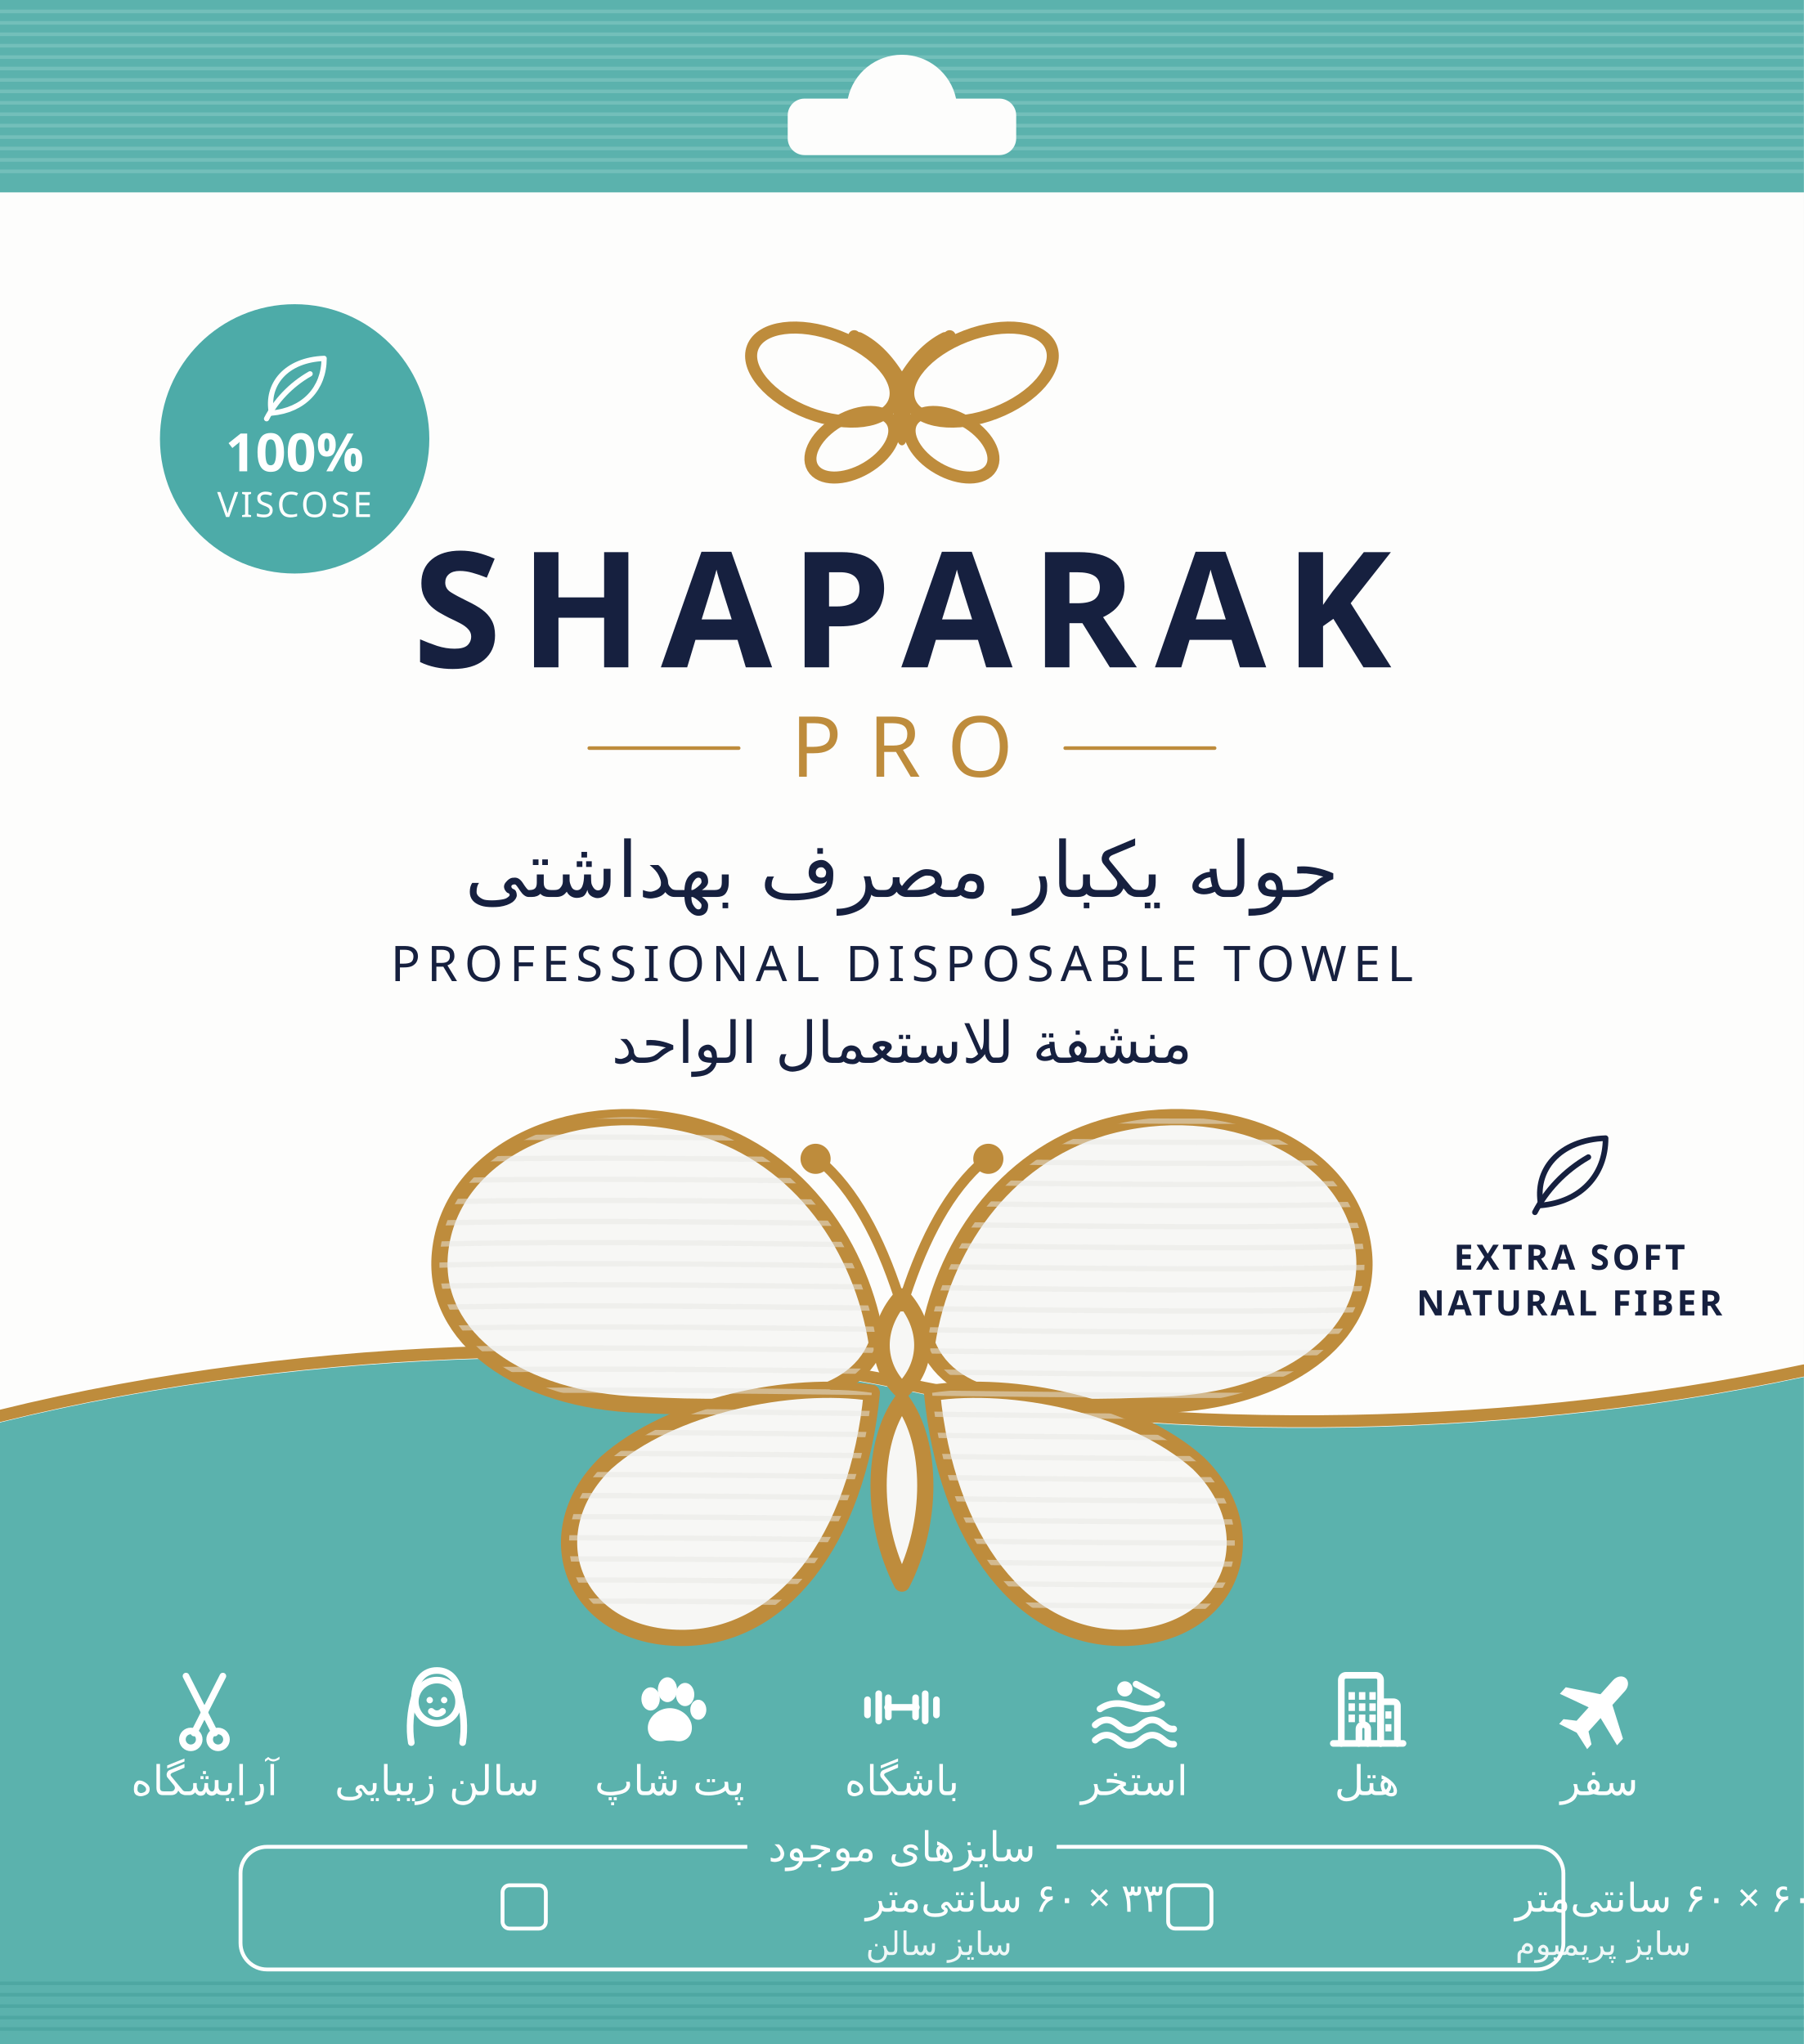
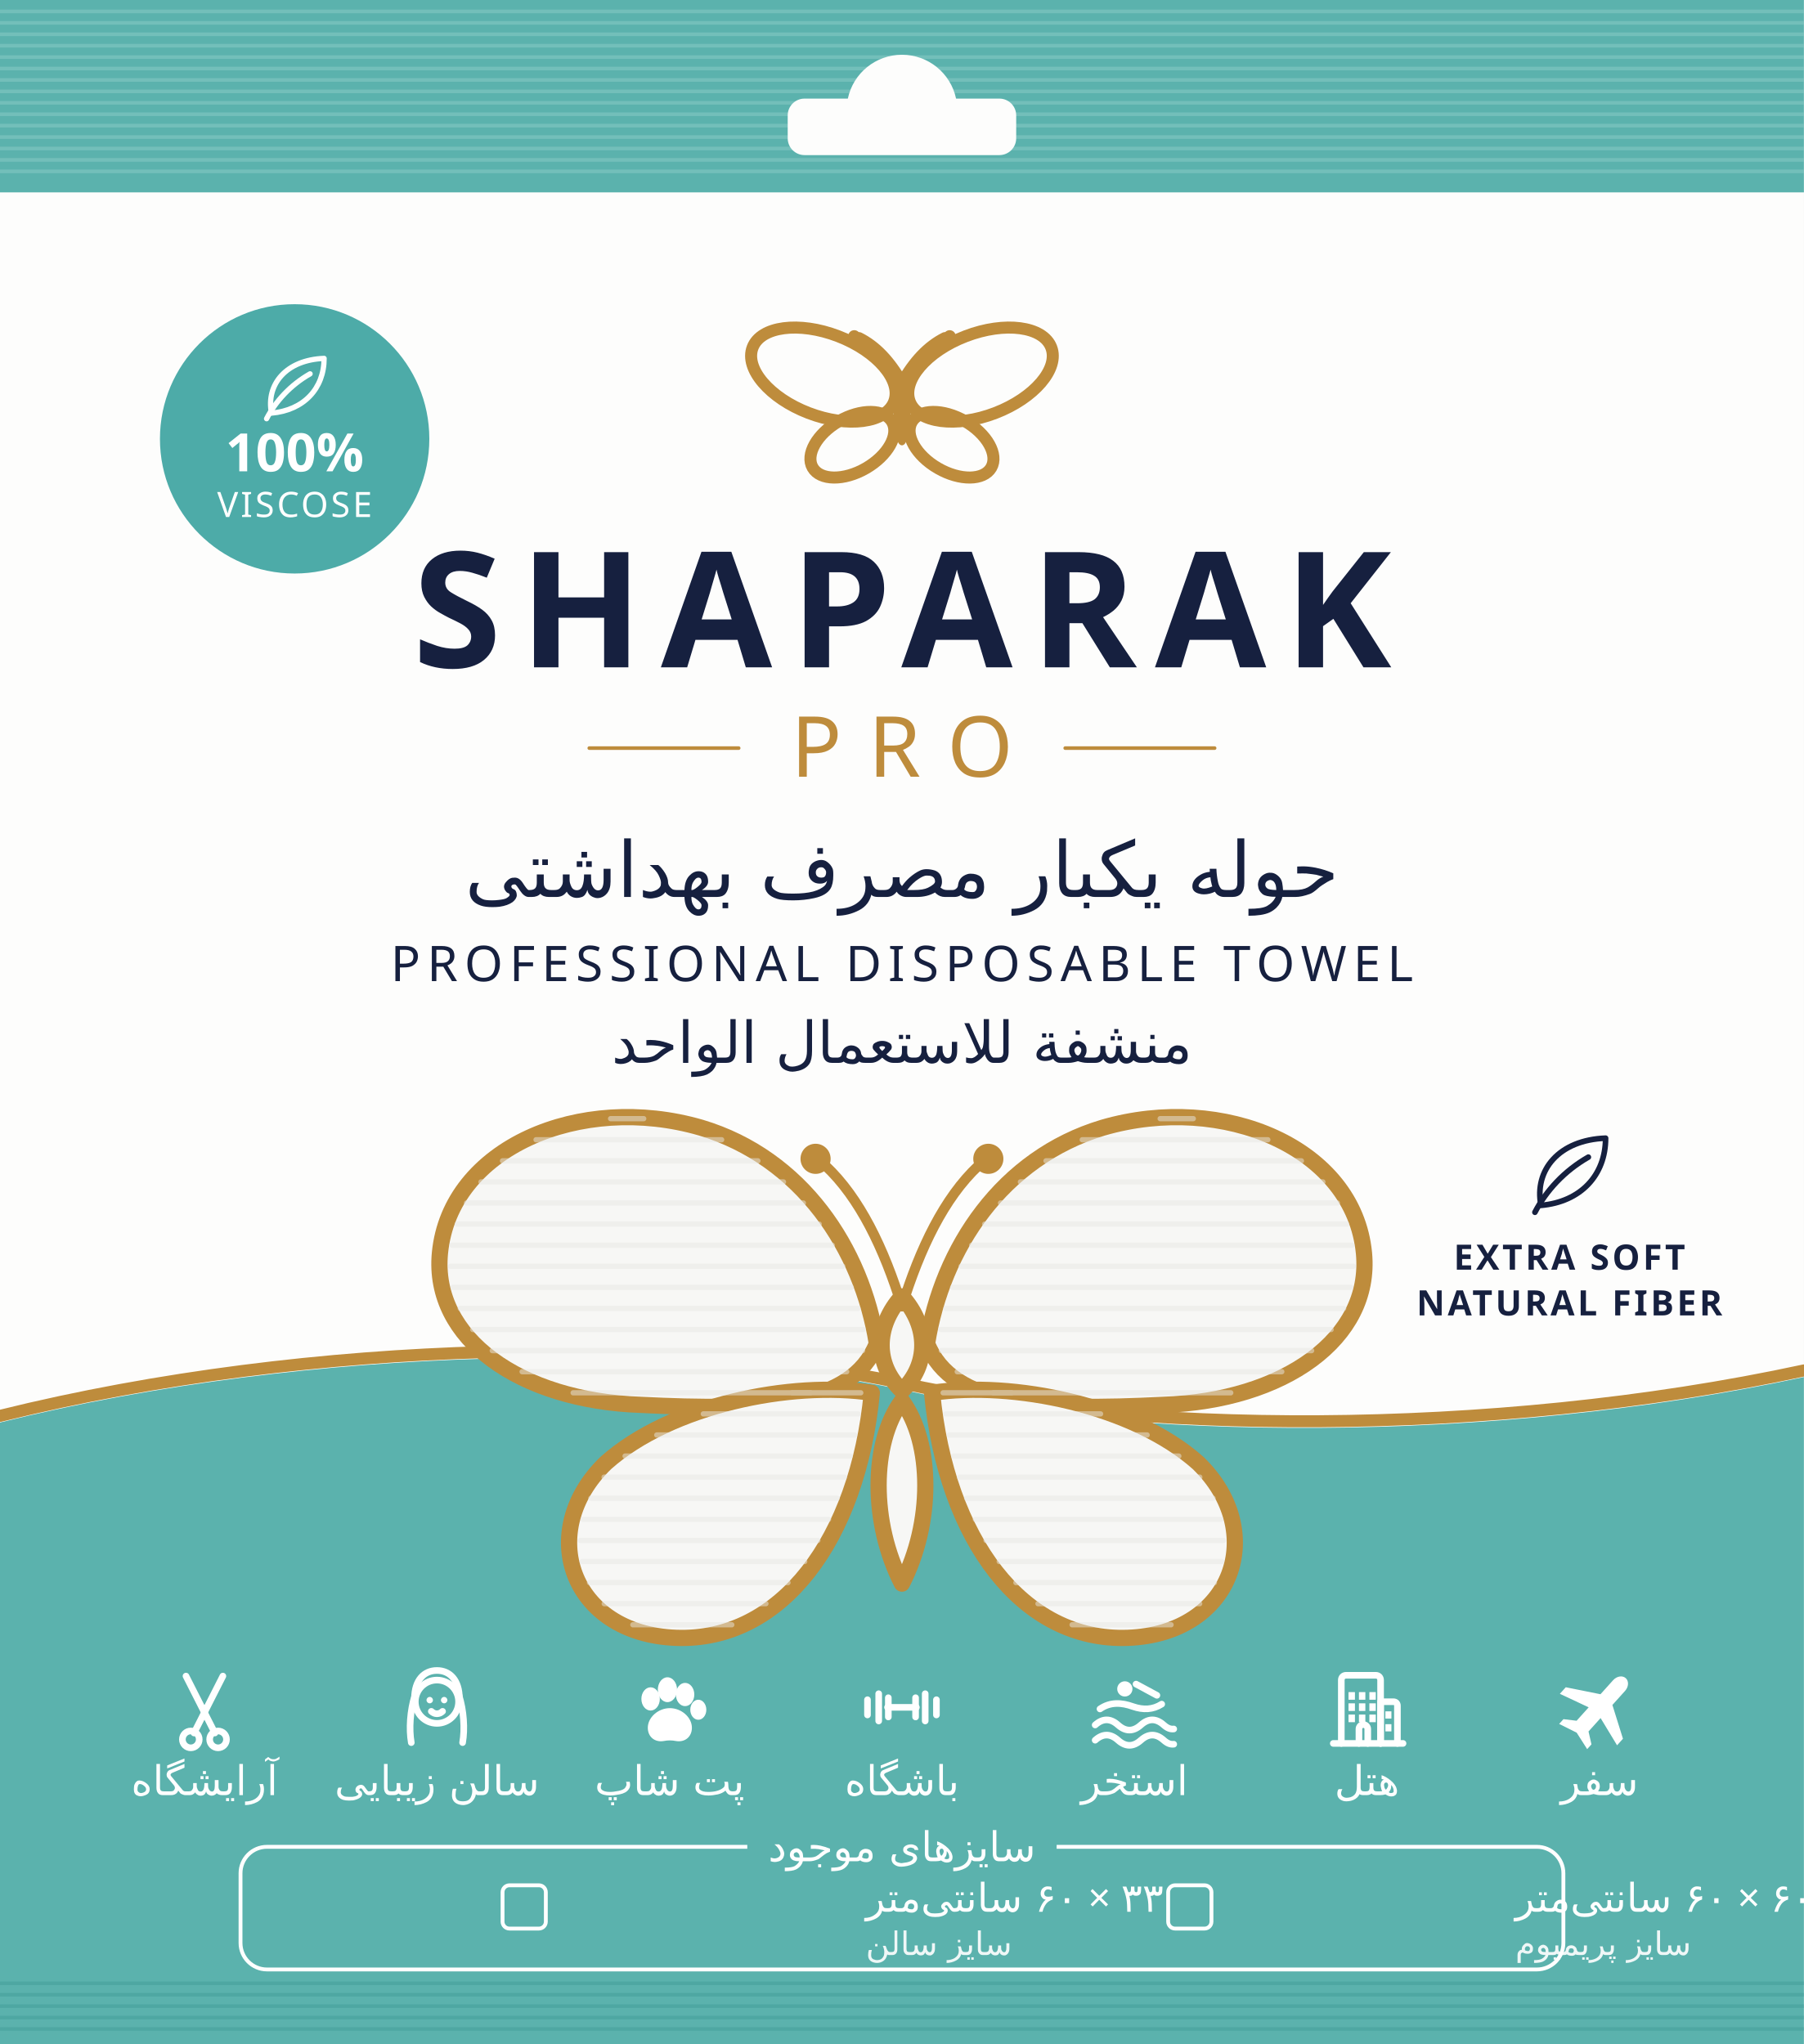
<svg xmlns="http://www.w3.org/2000/svg" version="1.1" width="150mm" height="170mm" viewBox="0 0 150 170">
  <g id="PANEL-FRONT-v1-turquoise" data-name="PANEL-FRONT-v1-turquoise">
    <defs>
      <linearGradient id="front-v1-turquoise-l-sheen" x1="0" y1="0" x2="1" y2="0">
        <stop offset="0%" stop-color="#000000" stop-opacity="0.10" />
        <stop offset="16%" stop-color="#FFFFFF" stop-opacity="0.18" />
        <stop offset="50%" stop-color="#FFFFFF" stop-opacity="0.02" />
        <stop offset="84%" stop-color="#FFFFFF" stop-opacity="0.16" />
        <stop offset="100%" stop-color="#000000" stop-opacity="0.12" />
      </linearGradient>
      <linearGradient id="front-v1-turquoise-l-seam" x1="0" y1="0" x2="1" y2="0">
        <stop offset="0%" stop-color="#B9BCC0" stop-opacity="0.45" />
        <stop offset="35%" stop-color="#FFFFFF" stop-opacity="0.0" />
        <stop offset="65%" stop-color="#FFFFFF" stop-opacity="0.0" />
        <stop offset="100%" stop-color="#B9BCC0" stop-opacity="0.45" />
      </linearGradient>
      <linearGradient id="front-v1-turquoise-l-gold" x1="0" y1="0" x2="1" y2="1">
        <stop offset="0%" stop-color="#D9B978" />
        <stop offset="45%" stop-color="#BE8C3C" />
        <stop offset="100%" stop-color="#9C6F27" />
      </linearGradient>
    </defs>
    <g id="01-BACKGROUND" data-name="01-BACKGROUND">
      <rect x="0" y="0" width="150" height="170" fill="#FDFDFC" />
      <path d="M0,118.31 C26.25,111.8 56.25,111.59 75,115.58 C93.75,119.78 123.75,120.2 150,114.53 L150,170 L0,170 Z" fill="#5BB2AD" />
      <path d="M0,117.76 C26.25,111.25 56.25,111.04 75,115.03 C93.75,119.23 123.75,119.65 150,113.98" fill="none" stroke="#BE8C3C" stroke-width="1" stroke-linecap="round" />
    </g>
    <g id="02-TOP-SEAL" data-name="02-TOP-SEAL">
      <rect x="0" y="0" width="150" height="16" fill="#5BB2AD" />
      <g opacity="0.5" id="crimp-ribbing" data-name="crimp-ribbing">
        <line x1="0" y1="0.95" x2="150" y2="0.95" stroke="#8CCBC7" stroke-width="0.3" />
        <line x1="0" y1="1.9" x2="150" y2="1.9" stroke="#8CCBC7" stroke-width="0.3" />
        <line x1="0" y1="2.85" x2="150" y2="2.85" stroke="#8CCBC7" stroke-width="0.3" />
        <line x1="0" y1="3.8" x2="150" y2="3.8" stroke="#8CCBC7" stroke-width="0.3" />
        <line x1="0" y1="4.75" x2="150" y2="4.75" stroke="#8CCBC7" stroke-width="0.3" />
        <line x1="0" y1="5.7" x2="150" y2="5.7" stroke="#8CCBC7" stroke-width="0.3" />
        <line x1="0" y1="6.65" x2="150" y2="6.65" stroke="#8CCBC7" stroke-width="0.3" />
        <line x1="0" y1="7.6" x2="150" y2="7.6" stroke="#8CCBC7" stroke-width="0.3" />
        <line x1="0" y1="8.55" x2="150" y2="8.55" stroke="#8CCBC7" stroke-width="0.3" />
        <line x1="0" y1="9.5" x2="150" y2="9.5" stroke="#8CCBC7" stroke-width="0.3" />
        <line x1="0" y1="10.45" x2="150" y2="10.45" stroke="#8CCBC7" stroke-width="0.3" />
        <line x1="0" y1="11.4" x2="150" y2="11.4" stroke="#8CCBC7" stroke-width="0.3" />
        <line x1="0" y1="12.35" x2="150" y2="12.35" stroke="#8CCBC7" stroke-width="0.3" />
        <line x1="0" y1="13.3" x2="150" y2="13.3" stroke="#8CCBC7" stroke-width="0.3" />
        <line x1="0" y1="14.25" x2="150" y2="14.25" stroke="#8CCBC7" stroke-width="0.3" />
      </g>
    </g>
    <g id="03-BOTTOM-SEAL" data-name="03-BOTTOM-SEAL">
      <g opacity="0.45" id="crimp-ribbing" data-name="crimp-ribbing">
        <line x1="0" y1="164.95" x2="150" y2="164.95" stroke="#3F9A95" stroke-width="0.3" />
        <line x1="0" y1="165.9" x2="150" y2="165.9" stroke="#3F9A95" stroke-width="0.3" />
        <line x1="0" y1="166.85" x2="150" y2="166.85" stroke="#3F9A95" stroke-width="0.3" />
        <line x1="0" y1="167.8" x2="150" y2="167.8" stroke="#3F9A95" stroke-width="0.3" />
        <line x1="0" y1="168.75" x2="150" y2="168.75" stroke="#3F9A95" stroke-width="0.3" />
      </g>
    </g>
    <g id="04-HANG-SLOT" data-name="04-HANG-SLOT">
      <g id="hang-slot" data-name="hang-slot">
        <path d="M65.5,9.6 a1.4,1.4 0 0 1 1.4,-1.4 h3.6 a4.6,4.6 0 0 1 9.0,0 h3.6 a1.4,1.4 0 0 1 1.4,1.4 v1.9 a1.4,1.4 0 0 1 -1.4,1.4 h-16.2 a1.4,1.4 0 0 1 -1.4,-1.4 Z" fill="#FDFDFC" />
      </g>
    </g>
    <g id="05-VISCOSE-BADGE" data-name="05-VISCOSE-BADGE">
      <circle cx="24.5" cy="36.5" r="11.2" fill="#4DABA8" />
      <g transform="translate(21 28.7) scale(0.291667)" fill="none" stroke="#FFFFFF" stroke-width="1.5" stroke-linecap="round" stroke-linejoin="round" id="icon-leaf" data-name="icon-leaf">
        <path d="M20.4,3.8 C20.4,12.4 14.6,18.6 5.4,19.4 C3.8,11.2 9.6,4.2 20.4,3.8 Z" />
        <path d="M4.0,21.0 C6.6,16.0 10.8,11.4 16.4,8.2" />
      </g>
      <text x="24.5" y="39.2" fill="#FFFFFF" font-family="Montserrat, sans-serif" font-size="4.4" font-weight="700" text-anchor="middle">100%</text>
      <text x="24.5" y="43" fill="#FFFFFF" font-family="Montserrat, sans-serif" font-size="2.9" font-weight="500" letter-spacing="0.22" text-anchor="middle">VISCOSE</text>
    </g>
    <g id="06-LOGO-AND-TITLES" data-name="06-LOGO-AND-TITLES">
      <g transform="translate(75 34.5) scale(0.3889)" fill="none" stroke="#BE8C3C" stroke-width="2.571" stroke-linecap="round" stroke-linejoin="round" id="butterfly-logo" data-name="butterfly-logo">
        <ellipse cx="0" cy="0" rx="16.2" ry="8.8" transform="translate(16.8 -8.6) rotate(-21)" />
        <ellipse cx="0" cy="0" rx="9.8" ry="5.8" transform="translate(10.6 6.4) rotate(30)" />
        <path d="M0,-6.8 C2.6,-11.4 5.6,-14.6 9.2,-16.4" />
        <circle cx="10.2" cy="-16.8" r="1.3" fill="#BE8C3C" stroke="none" />
        <ellipse cx="0" cy="0" rx="16.2" ry="8.8" transform="translate(-16.8 -8.6) rotate(21)" />
        <ellipse cx="0" cy="0" rx="9.8" ry="5.8" transform="translate(-10.6 6.4) rotate(-30)" />
        <path d="M0,-6.8 C-2.6,-11.4 -5.6,-14.6 -9.2,-16.4" />
        <circle cx="-10.2" cy="-16.8" r="1.3" fill="#BE8C3C" stroke="none" />
        <path d="M0,-8.0 C2.0,-4.8 2.3,0.2 1.0,5.4 C0.6,6.9 -0.6,6.9 -1.0,5.4 C-2.3,0.2 -2.0,-4.8 0,-8.0 Z" fill="#BE8C3C" stroke="none" />
      </g>
      <text x="75" y="55.5" fill="#16203F" font-family="Montserrat, sans-serif" font-size="13.4" font-weight="700" letter-spacing="1.5" text-anchor="middle">SHAPARAK</text>
      <g>
        <text x="75" y="64.6" fill="#BE8C3C" font-family="Montserrat, sans-serif" font-size="7" font-weight="500" letter-spacing="2.2" text-anchor="middle">PRO</text>
        <line x1="49" y1="62.22" x2="61.423" y2="62.22" stroke="#BE8C3C" stroke-width="0.3" stroke-linecap="round" />
        <line x1="88.576" y1="62.22" x2="101" y2="62.22" stroke="#BE8C3C" stroke-width="0.3" stroke-linecap="round" />
      </g>
      <text x="75" y="74.6" fill="#16203F" font-family="Vazirmatn, sans-serif" font-size="6.4" font-weight="500" text-anchor="middle" direction="rtl" unicode-bidi="embed">حوله یکبار مصرف بهداشتی</text>
      <text x="75" y="81.6" fill="#16203F" font-family="Montserrat, sans-serif" font-size="4.1" font-weight="500" letter-spacing="0.55" text-anchor="middle">PROFESSIONAL DISPOSABLE TOWEL</text>
      <text x="75" y="88.4" fill="#16203F" font-family="Vazirmatn, sans-serif" font-size="4.8" font-weight="400" text-anchor="middle" direction="rtl" unicode-bidi="embed">منشفة للاستعمال الواحد</text>
    </g>
    <g id="07-TOWEL-BUTTERFLY" data-name="07-TOWEL-BUTTERFLY">
      <g transform="translate(75 113) scale(0.8352)" id="towel-butterfly" data-name="towel-butterfly">
-         <defs>
-           <clipPath id="front-v1-turquoise-l-clip">
-             <path d="M2.5,-1.5 C4.0,-11.0 10.0,-20.0 20.0,-23.0 C32.0,-26.5 45.0,-21.0 46.0,-10.5 C46.8,-2.0 38.0,4.2 26.0,4.6 C14.0,5.2 5.0,4.8 2.5,-1.5 Z" />
-             <path d="M3.0,3.4 C11.0,2.2 23.0,4.6 29.5,10.4 C36.5,17.2 33.0,27.4 22.5,27.8 C12.0,28.2 4.4,18.0 3.0,3.4 Z" />
-             <path d="M2.5,-1.5 C4.0,-11.0 10.0,-20.0 20.0,-23.0 C32.0,-26.5 45.0,-21.0 46.0,-10.5 C46.8,-2.0 38.0,4.2 26.0,4.6 C14.0,5.2 5.0,4.8 2.5,-1.5 Z" transform="scale(-1 1)" />
-             <path d="M3.0,3.4 C11.0,2.2 23.0,4.6 29.5,10.4 C36.5,17.2 33.0,27.4 22.5,27.8 C12.0,28.2 4.4,18.0 3.0,3.4 Z" transform="scale(-1 1)" />
-           </clipPath>
-         </defs>
        <g fill="#F7F7F5" stroke="#BE8C3C" stroke-width="1.616" stroke-linejoin="round" id="front-v1-turquoise-l-wings" data-name="front-v1-turquoise-l-wings">
          <path d="M2.5,-1.5 C4.0,-11.0 10.0,-20.0 20.0,-23.0 C32.0,-26.5 45.0,-21.0 46.0,-10.5 C46.8,-2.0 38.0,4.2 26.0,4.6 C14.0,5.2 5.0,4.8 2.5,-1.5 Z" />
          <path d="M3.0,3.4 C11.0,2.2 23.0,4.6 29.5,10.4 C36.5,17.2 33.0,27.4 22.5,27.8 C12.0,28.2 4.4,18.0 3.0,3.4 Z" />
          <path d="M2.5,-1.5 C4.0,-11.0 10.0,-20.0 20.0,-23.0 C32.0,-26.5 45.0,-21.0 46.0,-10.5 C46.8,-2.0 38.0,4.2 26.0,4.6 C14.0,5.2 5.0,4.8 2.5,-1.5 Z" transform="scale(-1 1)" />
          <path d="M3.0,3.4 C11.0,2.2 23.0,4.6 29.5,10.4 C36.5,17.2 33.0,27.4 22.5,27.8 C12.0,28.2 4.4,18.0 3.0,3.4 Z" transform="scale(-1 1)" />
        </g>
-         <g clip-path="url(#front-v1-turquoise-l-clip)" opacity="0.5" id="front-v1-turquoise-l-texture" data-name="front-v1-turquoise-l-texture">
-           <path d="M-50,-26 C-25,-26.9 25,-25.1 50,-26" fill="none" stroke="#E7E7E4" stroke-width="0.527" />
-           <path d="M-50,-23.9 C-25,-24.8 25,-23 50,-23.9" fill="none" stroke="#E7E7E4" stroke-width="0.527" />
-           <path d="M-50,-21.8 C-25,-22.7 25,-20.9 50,-21.8" fill="none" stroke="#E7E7E4" stroke-width="0.527" />
-           <path d="M-50,-19.7 C-25,-20.6 25,-18.8 50,-19.7" fill="none" stroke="#E7E7E4" stroke-width="0.527" />
-           <path d="M-50,-17.6 C-25,-18.5 25,-16.7 50,-17.6" fill="none" stroke="#E7E7E4" stroke-width="0.527" />
-           <path d="M-50,-15.5 C-25,-16.4 25,-14.6 50,-15.5" fill="none" stroke="#E7E7E4" stroke-width="0.527" />
-           <path d="M-50,-13.4 C-25,-14.3 25,-12.5 50,-13.4" fill="none" stroke="#E7E7E4" stroke-width="0.527" />
-           <path d="M-50,-11.3 C-25,-12.2 25,-10.4 50,-11.3" fill="none" stroke="#E7E7E4" stroke-width="0.527" />
-           <path d="M-50,-9.2 C-25,-10.1 25,-8.3 50,-9.2" fill="none" stroke="#E7E7E4" stroke-width="0.527" />
-           <path d="M-50,-7.1 C-25,-8 25,-6.2 50,-7.1" fill="none" stroke="#E7E7E4" stroke-width="0.527" />
-           <path d="M-50,-5 C-25,-5.9 25,-4.1 50,-5" fill="none" stroke="#E7E7E4" stroke-width="0.527" />
-           <path d="M-50,-2.9 C-25,-3.8 25,-2 50,-2.9" fill="none" stroke="#E7E7E4" stroke-width="0.527" />
-           <path d="M-50,-0.8 C-25,-1.7 25,0.1 50,-0.8" fill="none" stroke="#E7E7E4" stroke-width="0.527" />
-           <path d="M-50,1.3 C-25,0.4 25,2.2 50,1.3" fill="none" stroke="#E7E7E4" stroke-width="0.527" />
-           <path d="M-50,3.4 C-25,2.5 25,4.3 50,3.4" fill="none" stroke="#E7E7E4" stroke-width="0.527" />
-           <path d="M-50,5.5 C-25,4.6 25,6.4 50,5.5" fill="none" stroke="#E7E7E4" stroke-width="0.527" />
-           <path d="M-50,7.6 C-25,6.7 25,8.5 50,7.6" fill="none" stroke="#E7E7E4" stroke-width="0.527" />
-           <path d="M-50,9.7 C-25,8.8 25,10.6 50,9.7" fill="none" stroke="#E7E7E4" stroke-width="0.527" />
-           <path d="M-50,11.8 C-25,10.9 25,12.7 50,11.8" fill="none" stroke="#E7E7E4" stroke-width="0.527" />
-           <path d="M-50,13.9 C-25,13 25,14.8 50,13.9" fill="none" stroke="#E7E7E4" stroke-width="0.527" />
-           <path d="M-50,16 C-25,15.1 25,16.9 50,16" fill="none" stroke="#E7E7E4" stroke-width="0.527" />
-           <path d="M-50,18.1 C-25,17.2 25,19 50,18.1" fill="none" stroke="#E7E7E4" stroke-width="0.527" />
-           <path d="M-50,20.2 C-25,19.3 25,21.1 50,20.2" fill="none" stroke="#E7E7E4" stroke-width="0.527" />
-           <path d="M-50,22.3 C-25,21.4 25,23.2 50,22.3" fill="none" stroke="#E7E7E4" stroke-width="0.527" />
-           <path d="M-50,24.4 C-25,23.5 25,25.3 50,24.4" fill="none" stroke="#E7E7E4" stroke-width="0.527" />
+         <g opacity="0.5" id="front-v1-turquoise-l-texture" data-name="front-v1-turquoise-l-texture">
+           <line x1="25.71" y1="-23.9" x2="29.006" y2="-23.9" stroke="#E7E7E4" stroke-width="0.527" stroke-linecap="round" />
+           <line x1="-29.006" y1="-23.9" x2="-25.71" y2="-23.9" stroke="#E7E7E4" stroke-width="0.527" stroke-linecap="round" />
+           <line x1="17.951" y1="-21.8" x2="36.427" y2="-21.8" stroke="#E7E7E4" stroke-width="0.527" stroke-linecap="round" />
+           <line x1="-36.427" y1="-21.8" x2="-17.951" y2="-21.8" stroke="#E7E7E4" stroke-width="0.527" stroke-linecap="round" />
+           <line x1="14.343" y1="-19.7" x2="39.769" y2="-19.7" stroke="#E7E7E4" stroke-width="0.527" stroke-linecap="round" />
+           <line x1="-39.769" y1="-19.7" x2="-14.343" y2="-19.7" stroke="#E7E7E4" stroke-width="0.527" stroke-linecap="round" />
+           <line x1="11.794" y1="-17.6" x2="41.909" y2="-17.6" stroke="#E7E7E4" stroke-width="0.527" stroke-linecap="round" />
+           <line x1="-41.909" y1="-17.6" x2="-11.794" y2="-17.6" stroke="#E7E7E4" stroke-width="0.527" stroke-linecap="round" />
+           <line x1="9.815" y1="-15.5" x2="43.354" y2="-15.5" stroke="#E7E7E4" stroke-width="0.527" stroke-linecap="round" />
+           <line x1="-43.354" y1="-15.5" x2="-9.815" y2="-15.5" stroke="#E7E7E4" stroke-width="0.527" stroke-linecap="round" />
+           <line x1="8.237" y1="-13.4" x2="44.276" y2="-13.4" stroke="#E7E7E4" stroke-width="0.527" stroke-linecap="round" />
+           <line x1="-44.276" y1="-13.4" x2="-8.237" y2="-13.4" stroke="#E7E7E4" stroke-width="0.527" stroke-linecap="round" />
+           <line x1="6.943" y1="-11.3" x2="44.79" y2="-11.3" stroke="#E7E7E4" stroke-width="0.527" stroke-linecap="round" />
+           <line x1="-44.79" y1="-11.3" x2="-6.943" y2="-11.3" stroke="#E7E7E4" stroke-width="0.527" stroke-linecap="round" />
+           <line x1="5.892" y1="-9.2" x2="44.939" y2="-9.2" stroke="#E7E7E4" stroke-width="0.527" stroke-linecap="round" />
+           <line x1="-44.939" y1="-9.2" x2="-5.892" y2="-9.2" stroke="#E7E7E4" stroke-width="0.527" stroke-linecap="round" />
+           <line x1="5.042" y1="-7.1" x2="44.691" y2="-7.1" stroke="#E7E7E4" stroke-width="0.527" stroke-linecap="round" />
+           <line x1="-44.691" y1="-7.1" x2="-5.042" y2="-7.1" stroke="#E7E7E4" stroke-width="0.527" stroke-linecap="round" />
+           <line x1="4.369" y1="-5" x2="43.978" y2="-5" stroke="#E7E7E4" stroke-width="0.527" stroke-linecap="round" />
+           <line x1="-43.978" y1="-5" x2="-4.369" y2="-5" stroke="#E7E7E4" stroke-width="0.527" stroke-linecap="round" />
+           <line x1="3.859" y1="-2.9" x2="42.731" y2="-2.9" stroke="#E7E7E4" stroke-width="0.527" stroke-linecap="round" />
+           <line x1="-42.731" y1="-2.9" x2="-3.859" y2="-2.9" stroke="#E7E7E4" stroke-width="0.527" stroke-linecap="round" />
+           <line x1="3.919" y1="-0.8" x2="40.788" y2="-0.8" stroke="#E7E7E4" stroke-width="0.527" stroke-linecap="round" />
+           <line x1="-40.788" y1="-0.8" x2="-3.919" y2="-0.8" stroke="#E7E7E4" stroke-width="0.527" stroke-linecap="round" />
+           <line x1="5.503" y1="1.3" x2="37.817" y2="1.3" stroke="#E7E7E4" stroke-width="0.527" stroke-linecap="round" />
+           <line x1="-37.817" y1="1.3" x2="-5.503" y2="1.3" stroke="#E7E7E4" stroke-width="0.527" stroke-linecap="round" />
+           <line x1="9.101" y1="3.4" x2="32.735" y2="3.4" stroke="#E7E7E4" stroke-width="0.527" stroke-linecap="round" />
+           <line x1="4.1" y1="3.4" x2="10.917" y2="3.4" stroke="#E7E7E4" stroke-width="0.527" stroke-linecap="round" />
+           <line x1="-32.735" y1="3.4" x2="-9.101" y2="3.4" stroke="#E7E7E4" stroke-width="0.527" stroke-linecap="round" />
+           <line x1="-10.917" y1="3.4" x2="-4.1" y2="3.4" stroke="#E7E7E4" stroke-width="0.527" stroke-linecap="round" />
+           <line x1="4.354" y1="5.5" x2="19.775" y2="5.5" stroke="#E7E7E4" stroke-width="0.527" stroke-linecap="round" />
+           <line x1="-19.775" y1="5.5" x2="-4.354" y2="5.5" stroke="#E7E7E4" stroke-width="0.527" stroke-linecap="round" />
+           <line x1="4.699" y1="7.6" x2="24.41" y2="7.6" stroke="#E7E7E4" stroke-width="0.527" stroke-linecap="round" />
+           <line x1="-24.41" y1="7.6" x2="-4.699" y2="7.6" stroke="#E7E7E4" stroke-width="0.527" stroke-linecap="round" />
+           <line x1="5.154" y1="9.7" x2="27.564" y2="9.7" stroke="#E7E7E4" stroke-width="0.527" stroke-linecap="round" />
+           <line x1="-27.564" y1="9.7" x2="-5.154" y2="9.7" stroke="#E7E7E4" stroke-width="0.527" stroke-linecap="round" />
+           <line x1="5.728" y1="11.8" x2="29.654" y2="11.8" stroke="#E7E7E4" stroke-width="0.527" stroke-linecap="round" />
+           <line x1="-29.654" y1="11.8" x2="-5.728" y2="11.8" stroke="#E7E7E4" stroke-width="0.527" stroke-linecap="round" />
+           <line x1="6.44" y1="13.9" x2="30.972" y2="13.9" stroke="#E7E7E4" stroke-width="0.527" stroke-linecap="round" />
+           <line x1="-30.972" y1="13.9" x2="-6.44" y2="13.9" stroke="#E7E7E4" stroke-width="0.527" stroke-linecap="round" />
+           <line x1="7.306" y1="16" x2="31.75" y2="16" stroke="#E7E7E4" stroke-width="0.527" stroke-linecap="round" />
+           <line x1="-31.75" y1="16" x2="-7.306" y2="16" stroke="#E7E7E4" stroke-width="0.527" stroke-linecap="round" />
+           <line x1="8.37" y1="18.1" x2="32.031" y2="18.1" stroke="#E7E7E4" stroke-width="0.527" stroke-linecap="round" />
+           <line x1="-32.031" y1="18.1" x2="-8.37" y2="18.1" stroke="#E7E7E4" stroke-width="0.527" stroke-linecap="round" />
+           <line x1="9.683" y1="20.2" x2="31.838" y2="20.2" stroke="#E7E7E4" stroke-width="0.527" stroke-linecap="round" />
+           <line x1="-31.838" y1="20.2" x2="-9.683" y2="20.2" stroke="#E7E7E4" stroke-width="0.527" stroke-linecap="round" />
+           <line x1="11.345" y1="22.3" x2="31.108" y2="22.3" stroke="#E7E7E4" stroke-width="0.527" stroke-linecap="round" />
+           <line x1="-31.108" y1="22.3" x2="-11.345" y2="22.3" stroke="#E7E7E4" stroke-width="0.527" stroke-linecap="round" />
+           <line x1="13.545" y1="24.4" x2="29.641" y2="24.4" stroke="#E7E7E4" stroke-width="0.527" stroke-linecap="round" />
+           <line x1="-29.641" y1="24.4" x2="-13.545" y2="24.4" stroke="#E7E7E4" stroke-width="0.527" stroke-linecap="round" />
+           <line x1="16.943" y1="26.5" x2="26.79" y2="26.5" stroke="#E7E7E4" stroke-width="0.527" stroke-linecap="round" />
+           <line x1="-26.79" y1="26.5" x2="-16.943" y2="26.5" stroke="#E7E7E4" stroke-width="0.527" stroke-linecap="round" />
        </g>
        <g fill="#F7F7F5" stroke="#BE8C3C" stroke-width="1.616" stroke-linejoin="round" id="front-v1-turquoise-l-body" data-name="front-v1-turquoise-l-body">
          <path d="M0,-6.2 C2.7,-3.2 2.7,0.6 0,3.2 C-2.7,0.6 -2.7,-3.2 0,-6.2 Z" />
          <path d="M0,4.2 C3.1,8.4 3.1,16.4 0,22.4 C-3.1,16.4 -3.1,8.4 0,4.2 Z" />
        </g>
        <g fill="none" stroke="#BE8C3C" stroke-width="1.002" stroke-linecap="round" id="front-v1-turquoise-l-antennae" data-name="front-v1-turquoise-l-antennae">
          <path d="M0,-5.2 C1.8,-11.0 4.2,-16.0 7.6,-19.2" />
          <circle cx="8.6" cy="-19.9" r="1.5" fill="#BE8C3C" stroke="none" />
          <path d="M0,-5.2 C-1.8,-11.0 -4.2,-16.0 -7.6,-19.2" />
          <circle cx="-8.6" cy="-19.9" r="1.5" fill="#BE8C3C" stroke="none" />
        </g>
      </g>
    </g>
    <g id="08-EXTRA-SOFT-CLAIM" data-name="08-EXTRA-SOFT-CLAIM">
      <g transform="translate(126.2 93.3) scale(0.358333)" fill="none" stroke="#16203F" stroke-width="1.3" stroke-linecap="round" stroke-linejoin="round" id="icon-leaf" data-name="icon-leaf">
        <path d="M20.4,3.8 C20.4,12.4 14.6,18.6 5.4,19.4 C3.8,11.2 9.6,4.2 20.4,3.8 Z" />
        <path d="M4.0,21.0 C6.6,16.0 10.8,11.4 16.4,8.2" />
      </g>
      <text x="130.5" y="105.6" fill="#16203F" font-family="Montserrat, sans-serif" font-size="2.9" font-weight="600" letter-spacing="0.24" text-anchor="middle">EXTRA SOFT</text>
      <text x="130.5" y="109.4" fill="#16203F" font-family="Montserrat, sans-serif" font-size="2.9" font-weight="600" letter-spacing="0.24" text-anchor="middle">NATURAL FIBER</text>
    </g>
    <g id="09-USAGE-STRIP" data-name="09-USAGE-STRIP">
      <g transform="translate(13 138) scale(0.333333)" fill="none" stroke="#FFFFFF" stroke-width="1.65" stroke-linecap="round" stroke-linejoin="round" id="icon-scissors" data-name="icon-scissors">
        <line x1="9.4" y1="18.4" x2="16.6" y2="4.2" />
        <line x1="14.6" y1="18.4" x2="7.4" y2="4.2" />
        <circle cx="8.6" cy="20" r="2.1" />
        <circle cx="15.4" cy="20" r="2.1" />
        <circle cx="12" cy="12.3" r="0.9" fill="#FFFFFF" stroke="none" />
      </g>
      <text x="17" y="149.3" fill="#FFFFFF" font-family="Vazirmatn, sans-serif" font-size="3.4" font-weight="500" text-anchor="middle" direction="rtl" unicode-bidi="embed">آرایشگاه</text>
      <g transform="translate(32.3333 138) scale(0.333333)" fill="none" stroke="#FFFFFF" stroke-width="1.65" stroke-linecap="round" stroke-linejoin="round" id="icon-salon" data-name="icon-salon">
        <circle cx="12" cy="10.6" r="5.4" />
        <path d="M6.4,9.8 C6.4,5.2 8.8,2.8 12,2.8 C15.2,2.8 17.6,5.2 17.6,9.8" />
        <path d="M6.5,9.0 C5.3,12.8 5.0,17.4 5.6,20.8" />
        <path d="M17.5,9.0 C18.7,12.8 19.0,17.4 18.4,20.8" />
        <circle cx="10.2" cy="10.2" r="0.8" fill="#FFFFFF" stroke="none" />
        <circle cx="13.8" cy="10.2" r="0.8" fill="#FFFFFF" stroke="none" />
        <path d="M10.6,13.0 C11.4,13.8 12.6,13.8 13.4,13.0" />
      </g>
      <text x="36.333" y="149.3" fill="#FFFFFF" font-family="Vazirmatn, sans-serif" font-size="3.4" font-weight="500" text-anchor="middle" direction="rtl" unicode-bidi="embed">سالن زیبایی</text>
      <g transform="translate(51.6667 138) scale(0.333333)" fill="none" stroke="#FFFFFF" stroke-width="1.65" stroke-linecap="round" stroke-linejoin="round" id="icon-paw" data-name="icon-paw">
        <ellipse cx="7.3" cy="9.9" rx="2.3" ry="2.9" fill="#FFFFFF" stroke="none" />
        <ellipse cx="11.5" cy="7.6" rx="2.4" ry="3.1" fill="#FFFFFF" stroke="none" />
        <ellipse cx="15.9" cy="8.8" rx="2.3" ry="2.9" fill="#FFFFFF" stroke="none" />
        <ellipse cx="19.2" cy="12.6" rx="2" ry="2.5" fill="#FFFFFF" stroke="none" />
        <path d="M12.1,12.2 C15.0,12.2 17.6,14.5 17.6,17.1 C17.6,19.4 15.8,20.8 13.6,20.4 C12.6,20.2 11.6,20.2 10.6,20.4 C8.4,20.8 6.6,19.4 6.6,17.1 C6.6,14.5 9.2,12.2 12.1,12.2 Z" fill="#FFFFFF" stroke="none" />
      </g>
      <text x="55.667" y="149.3" fill="#FFFFFF" font-family="Vazirmatn, sans-serif" font-size="3.4" font-weight="500" text-anchor="middle" direction="rtl" unicode-bidi="embed">پت شاپ</text>
      <g transform="translate(71 138) scale(0.333333)" fill="none" stroke="#FFFFFF" stroke-width="1.65" stroke-linecap="round" stroke-linejoin="round" id="icon-dumbbell" data-name="icon-dumbbell">
        <line x1="8.4" y1="12" x2="15.6" y2="12" />
        <line x1="6.2" y1="8.6" x2="6.2" y2="15.4" />
        <line x1="17.8" y1="8.6" x2="17.8" y2="15.4" />
        <line x1="3.4" y1="10.1" x2="3.4" y2="13.9" />
        <line x1="20.6" y1="10.1" x2="20.6" y2="13.9" />
        <line x1="8.6" y1="9.6" x2="8.6" y2="14.4" />
        <line x1="15.4" y1="9.6" x2="15.4" y2="14.4" />
      </g>
      <text x="75" y="149.3" fill="#FFFFFF" font-family="Vazirmatn, sans-serif" font-size="3.4" font-weight="500" text-anchor="middle" direction="rtl" unicode-bidi="embed">باشگاه</text>
      <g transform="translate(90.3333 138) scale(0.333333)" fill="none" stroke="#FFFFFF" stroke-width="1.65" stroke-linecap="round" stroke-linejoin="round" id="icon-pool" data-name="icon-pool">
        <circle cx="9.6" cy="7.4" r="1.9" fill="#FFFFFF" stroke="none" />
        <path d="M12.4, 6.2 L17.6,9.0" />
        <path d="M3.4,12.4 C6.0,10.6 8.8,10.8 11.6,11.8 C14.2,12.7 16.6,12.6 18.8,11.2" />
        <path d="M2.2,16.4 C4.1,14.7 6.0,14.7 7.9,16.4 C9.8,18.1 11.7,18.1 13.6,16.4 C15.5,14.7 17.4,14.7 19.3,16.4 C20.2,17.2 21.0,17.5 21.8,17.4" />
        <path d="M2.2,20.2 C4.1,18.5 6.0,18.5 7.9,20.2 C9.8,21.9 11.7,21.9 13.6,20.2 C15.5,18.5 17.4,18.5 19.3,20.2 C20.2,21.0 21.0,21.3 21.8,21.2" />
      </g>
      <text x="94.333" y="149.3" fill="#FFFFFF" font-family="Vazirmatn, sans-serif" font-size="3.4" font-weight="500" text-anchor="middle" direction="rtl" unicode-bidi="embed">استخر</text>
      <g transform="translate(109.6667 138) scale(0.333333)" fill="none" stroke="#FFFFFF" stroke-width="1.65" stroke-linecap="round" stroke-linejoin="round" id="icon-hotel" data-name="icon-hotel">
        <path d="M5.6,21.0 L5.6,5.2 C5.6,4.5 6.1,4.0 6.8,4.0 L14.2,4.0 C14.9,4.0 15.4,4.5 15.4,5.2 L15.4,21.0" />
        <path d="M15.4,21.0 L15.4,10.6 L18.6,10.6 C19.2,10.6 19.6,11.0 19.6,11.6 L19.6,21.0" />
        <line x1="3.6" y1="21" x2="21" y2="21" />
        <rect x="7.4" y="8.2" width="1.6" height="1.9" fill="#FFFFFF" stroke="none" />
        <rect x="10" y="8.2" width="1.6" height="1.9" fill="#FFFFFF" stroke="none" />
        <rect x="12.6" y="8.2" width="1.6" height="1.9" fill="#FFFFFF" stroke="none" />
        <rect x="7.4" y="11" width="1.6" height="1.9" fill="#FFFFFF" stroke="none" />
        <rect x="10" y="11" width="1.6" height="1.9" fill="#FFFFFF" stroke="none" />
        <rect x="12.6" y="11" width="1.6" height="1.9" fill="#FFFFFF" stroke="none" />
        <rect x="7.4" y="13.8" width="1.6" height="1.9" fill="#FFFFFF" stroke="none" />
        <rect x="10" y="13.8" width="1.6" height="1.9" fill="#FFFFFF" stroke="none" />
        <rect x="12.6" y="13.8" width="1.6" height="1.9" fill="#FFFFFF" stroke="none" />
        <rect x="16.6" y="13" width="1.5" height="1.8" fill="#FFFFFF" stroke="none" />
        <rect x="16.6" y="16.2" width="1.5" height="1.8" fill="#FFFFFF" stroke="none" />
        <path d="M10.0,21.0 L10.0,17.4 C10.0,16.8 10.5,16.3 11.1,16.3 C11.7,16.3 12.2,16.8 12.2,17.4 L12.2,21.0" />
      </g>
      <text x="113.667" y="149.3" fill="#FFFFFF" font-family="Vazirmatn, sans-serif" font-size="3.4" font-weight="500" text-anchor="middle" direction="rtl" unicode-bidi="embed">هتل</text>
      <g transform="translate(129 138) scale(0.333333)" fill="none" stroke="#FFFFFF" stroke-width="1.65" stroke-linecap="round" stroke-linejoin="round" id="icon-plane" data-name="icon-plane">
        <g transform="rotate(42 12 12)">
          <path d="M12,2.2 C13.1,2.2 14,3.3 14,4.7 L14,9.4 L21.6,13.9 L21.6,16.1 L14,13.8 L14,18.3 L16.7,20.2 L16.7,21.8 L12,20.5 L7.3,21.8 L7.3,20.2 L10,18.3 L10,13.8 L2.4,16.1 L2.4,13.9 L10,9.4 L10,4.7 C10,3.3 10.9,2.2 12,2.2 Z" fill="#FFFFFF" stroke="none" />
        </g>
      </g>
      <text x="133" y="149.3" fill="#FFFFFF" font-family="Vazirmatn, sans-serif" font-size="3.4" font-weight="500" text-anchor="middle" direction="rtl" unicode-bidi="embed">سفر</text>
    </g>
    <g id="10-SIZE-OPTIONS" data-name="10-SIZE-OPTIONS">
      <rect x="20" y="153.6" width="110" height="10.2" rx="2.2" fill="none" stroke="#FFFFFF" stroke-width="0.32" />
      <rect x="62.139" y="151.9" width="25.723" height="3.2" fill="#5BB2AD" />
      <text x="75" y="154.8" fill="#FFFFFF" font-family="Vazirmatn, sans-serif" font-size="3.4" font-weight="500" text-anchor="middle" direction="rtl" unicode-bidi="embed">سایزهای موجود</text>
      <rect x="41.788" y="156.8" width="3.6" height="3.6" rx="0.576" fill="none" stroke="#FFFFFF" stroke-width="0.32" />
      <text x="72" y="159" fill="#FFFFFF" font-family="Vazirmatn, sans-serif" font-size="3.3" font-weight="500" text-anchor="end" direction="rtl" unicode-bidi="embed">۳۳ × ۶۰ سانتی‌متر</text>
      <text x="72" y="162.6" fill="#FFFFFF" font-family="Vazirmatn, sans-serif" font-size="2.7" font-weight="400" text-anchor="end" direction="rtl" unicode-bidi="embed" opacity="0.9">سایز سالن</text>
      <rect x="97.136" y="156.8" width="3.6" height="3.6" rx="0.576" fill="none" stroke="#FFFFFF" stroke-width="0.32" />
      <text x="126" y="159" fill="#FFFFFF" font-family="Vazirmatn, sans-serif" font-size="3.3" font-weight="500" text-anchor="end" direction="rtl" unicode-bidi="embed">۶۰ × ۶۰ سانتی‌متر</text>
      <text x="126" y="162.6" fill="#FFFFFF" font-family="Vazirmatn, sans-serif" font-size="2.7" font-weight="400" text-anchor="end" direction="rtl" unicode-bidi="embed" opacity="0.9">سایز پریمیوم</text>
    </g>
    <g style="display:none" id="ZZ-GUIDES-do-not-print" data-name="ZZ-GUIDES-do-not-print">
      <rect x="0" y="0" width="150" height="170" fill="none" stroke="#FF00FF" stroke-width="0.25" stroke-dasharray="2 1.5" />
      <rect x="6" y="6" width="138" height="158" fill="none" stroke="#00A0FF" stroke-width="0.25" stroke-dasharray="2 1.5" />
      <rect x="-3" y="-3" width="156" height="176" fill="none" stroke="#FF7A00" stroke-width="0.25" stroke-dasharray="3 2" />
    </g>
  </g>
</svg>
